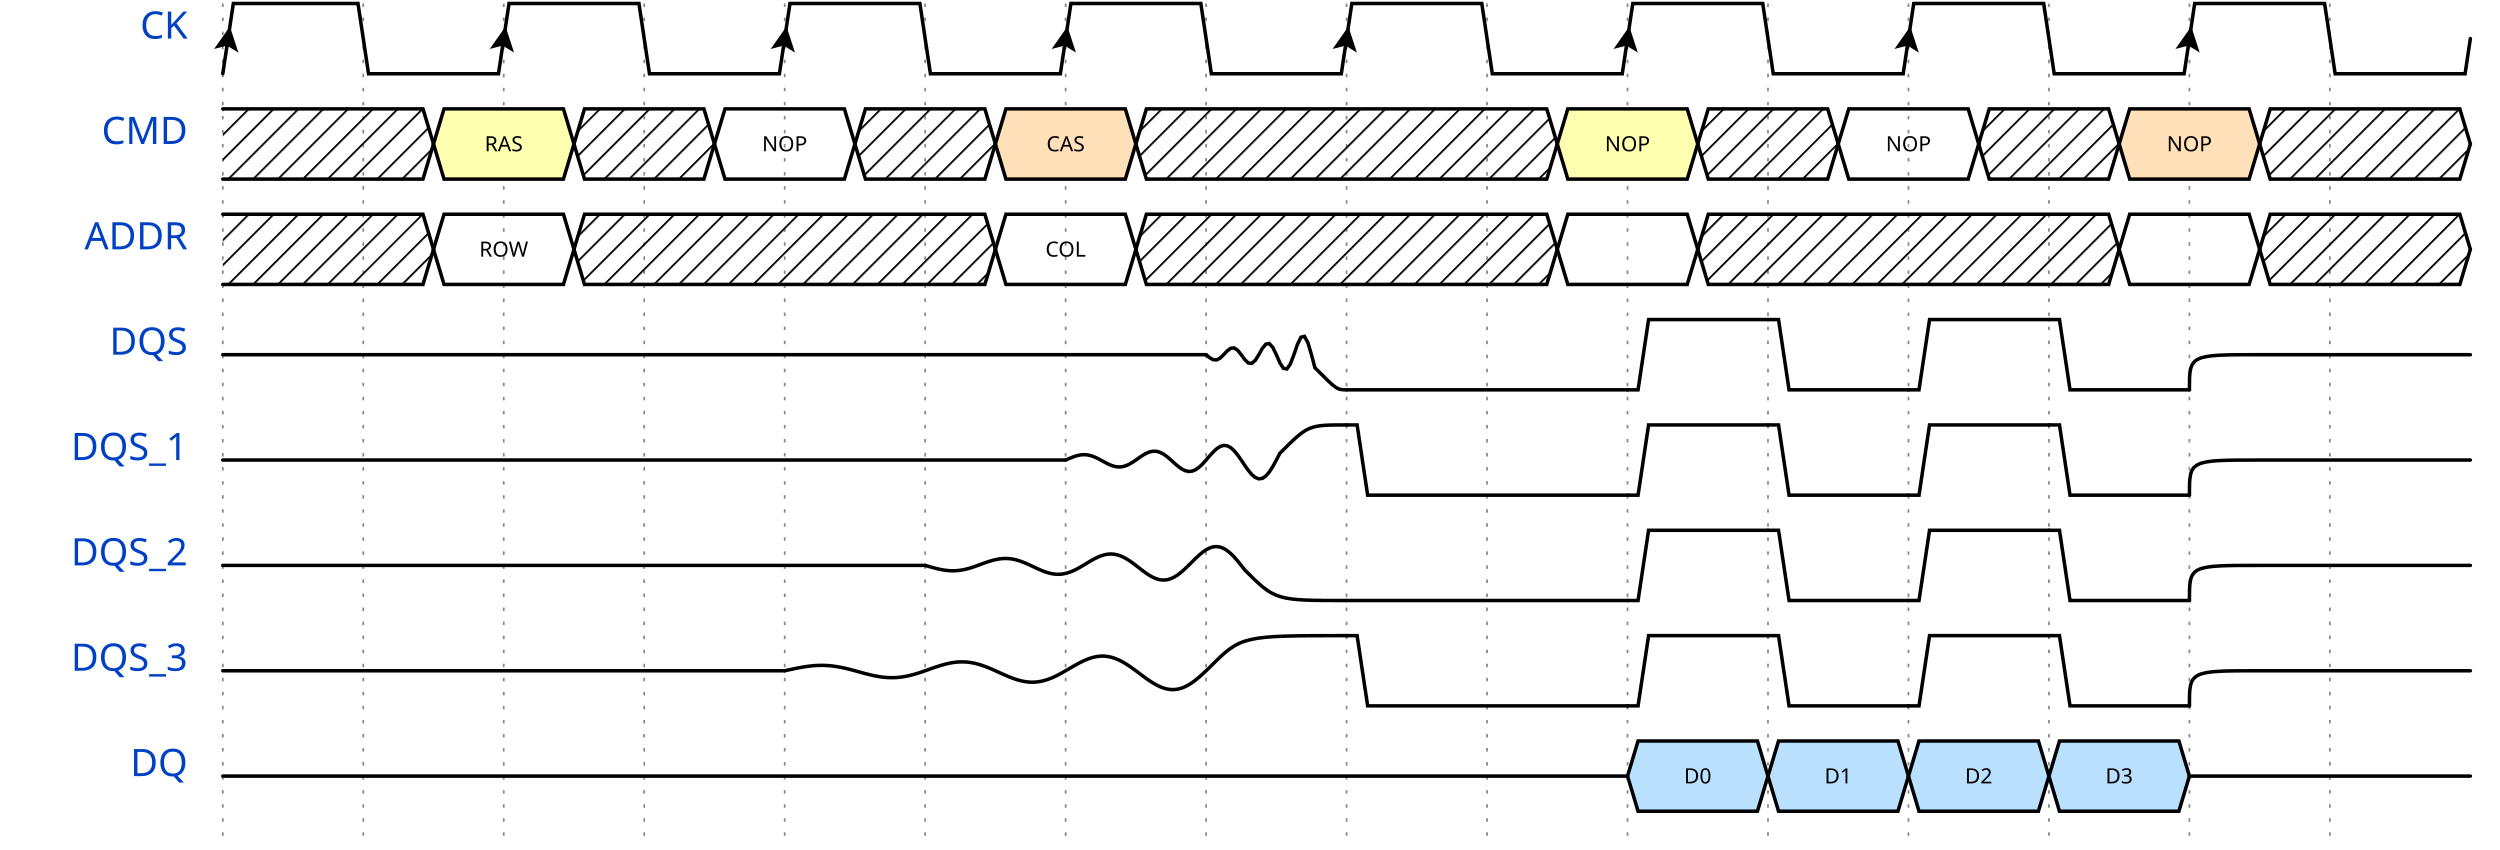
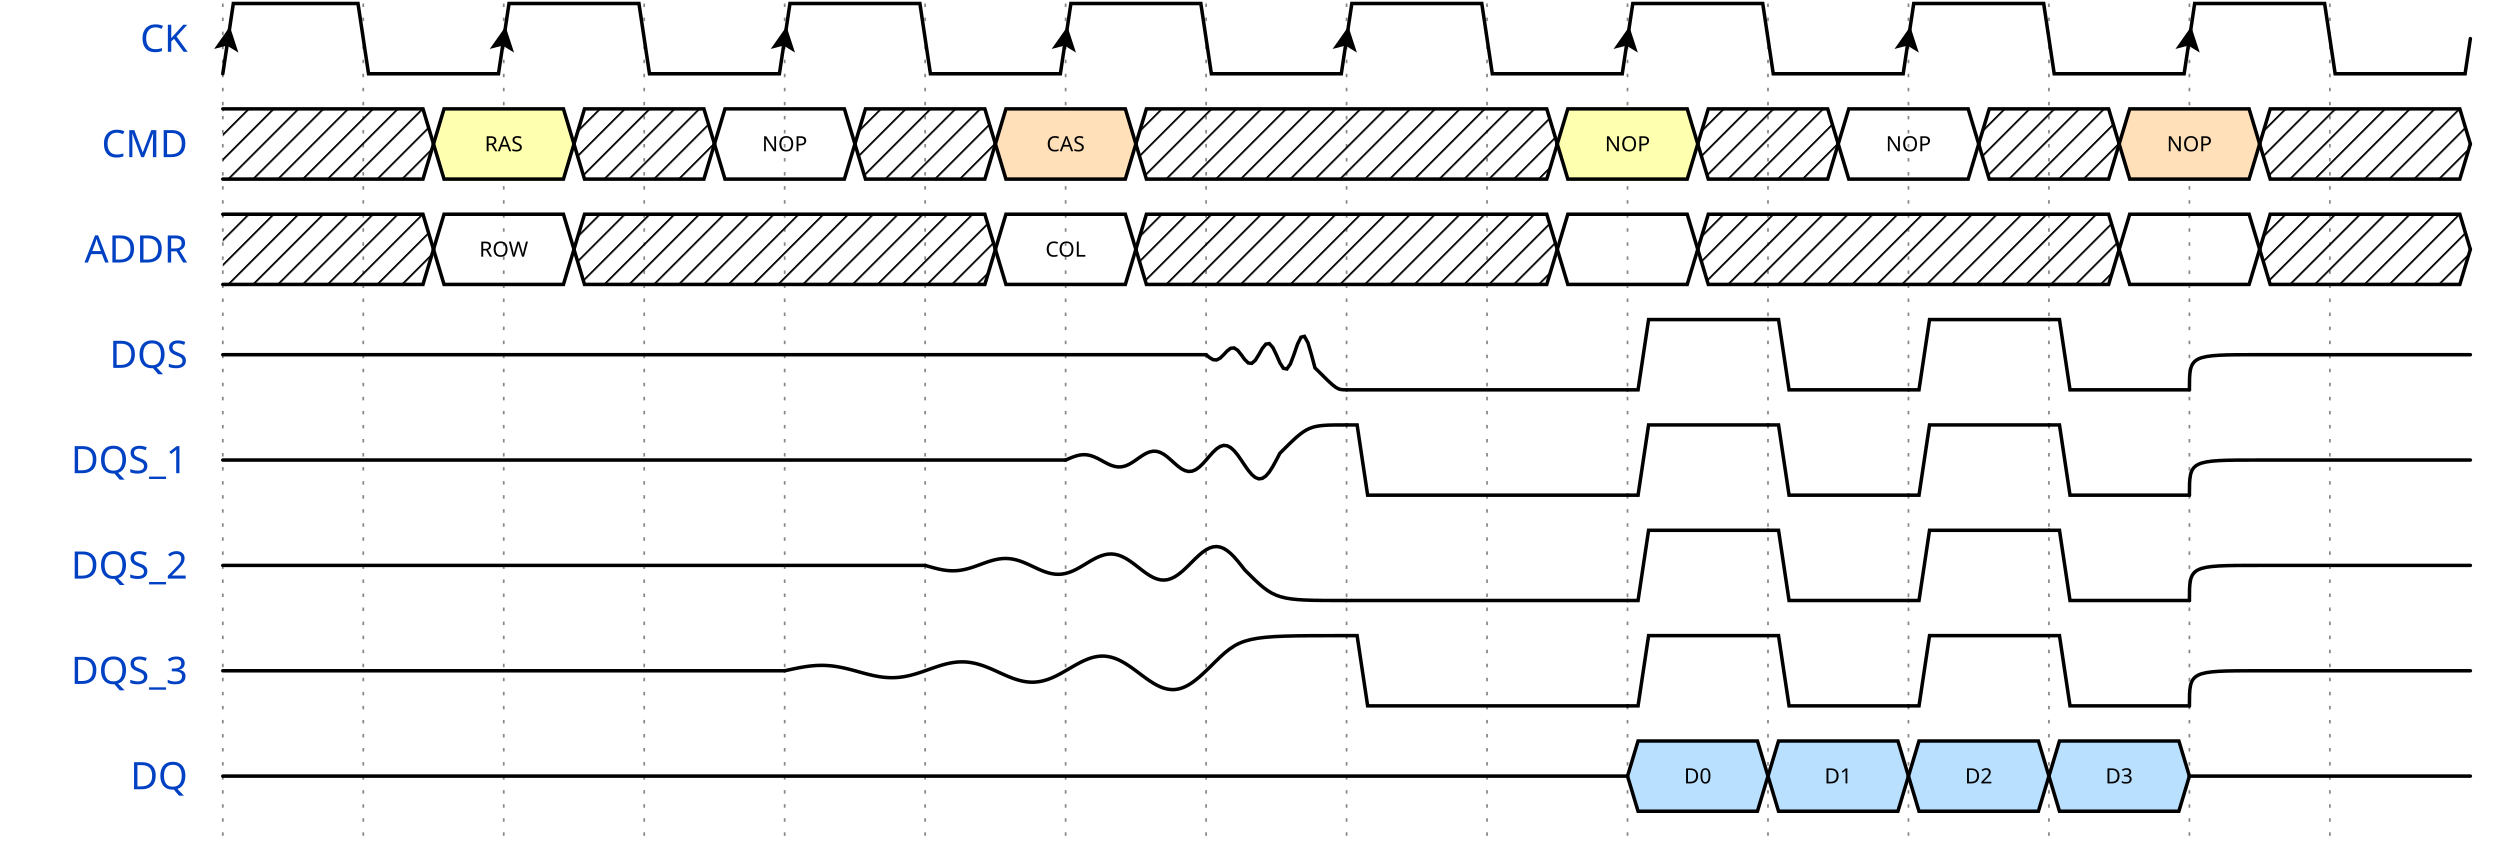
<svg xmlns="http://www.w3.org/2000/svg" width="706" height="240.0" viewBox="-1 -1 707 242.0">
  <style>
- .title {fill: rgba(0, 65, 196, 255);font-weight: 500;font-size: 0.900em;font-family: fira mono;text-align: right;}
+ .title {fill: rgba(0, 65, 196, 255);font-weight: 500;font-size: 0.900em;font-family: fira mono;text-align: right;text-anchor: end;dominant-baseline: middle;alignment-baseline: central;}
.text {fill: rgba(0, 0, 0, 255);font-size: 0.900em;font-style: normal;font-variant: normal;font-weight: 500;font-stretch: normal;text-align: center;font-family: fira mono;}
- .attr {fill: rgba(0, 0, 0, 255);font-size: 9.000px;font-style: normal;font-variant: normal;font-weight: 200;font-stretch: normal;text-align: center;font-family: fira mono;}
+ .attr {fill: rgba(0, 0, 0, 255);font-size: 9.000px;font-style: normal;font-variant: normal;font-weight: 200;font-stretch: normal;text-align: center;font-family: fira mono;text-anchor: middle;dominant-baseline: middle;alignment-baseline: central;}
.path {fill: none;stroke: rgba(0, 0, 0, 255);stroke-width: 1;stroke-linecap: round;stroke-linejoin: miter;stroke-miterlimit: 4;stroke-dasharray: none;}
.stripe {fill: none;stroke: rgba(0, 0, 0, 255);stroke-width: 0.5;stroke-linecap: round;stroke-linejoin: miter;stroke-miterlimit: 4;stroke-dasharray: none;}
.data {fill: rgba(0, 0, 0, 255);font-size: 0.500em;font-style: normal;font-variant: normal;font-weight: 500;font-stretch: normal;text-align: center;font-family: fira mono;text-anchor: middle;dominant-baseline: middle;alignment-baseline: central;}
.arrow {fill: rgba(0, 0, 0, 255);stroke: none;}
.hide {fill: rgba(255, 255, 255, 255);stroke: rgba(255, 255, 255, 255);stroke-width: 2;}
.hash {fill: url(#diagonalHatch);}
.s2-polygon {fill: rgba(0, 0, 0, 0);stroke: none;}
.s3-polygon {fill: rgba(255, 255, 176, 255);stroke: none;}
.s4-polygon {fill: rgba(255, 224, 185, 255);stroke: none;}
.s5-polygon {fill: rgba(185, 224, 255, 255);stroke: none;}
.tick {stroke: rgba(136, 136, 136, 255);stroke-width: 0.5;stroke-dasharray: 1, 3;}
.edge {fill: none;stroke: rgba(0, 0, 255, 255);stroke-width: 1;}
.edge-arrow {fill: rgba(0, 0, 255, 255);stroke: none;overflow: visible;}
- .edge-text {font-family: fira mono;font-size: 0.625em;fill: rgba(0, 0, 0, 255);filter: #solid;transform: translate(0, 2.5px);}
+ .edge-text {font-family: fira mono;font-size: 0.625em;fill: rgba(0, 0, 0, 255);filter: #solid;transform: translate(0, 2.5px);text-anchor: middle;}
.edge-background {fill: rgba(255, 255, 255, 255);stroke: rgba(255, 255, 255, 255);stroke-width: 2;}
.border {stroke-width: 1.25;stroke: rgba(0, 0, 0, 255);}
- .h1 {fill: rgba(0, 0, 0, 255);font-size: 18.310px;font-weight: bold;font-family: fira mono;text-align: left;}
- .h2 {fill: rgba(0, 0, 0, 255);font-size: 14.650px;font-weight: bold;font-family: fira mono;text-align: left;}
- .h3 {fill: rgba(0, 0, 0, 255);font-size: 11.720px;font-weight: bold;font-family: fira mono;text-align: left;}
- .h4 {fill: rgba(0, 0, 0, 255);font-size: 9.380px;font-weight: bold;font-family: fira mono;text-align: left;}
- .h5 {fill: rgba(0, 0, 0, 255);font-size: 7.500px;font-weight: bold;font-family: fira mono;text-align: left;}
- .h6 {fill: rgba(0, 0, 0, 255);font-size: 6.000px;font-weight: bold;font-family: fira mono;text-align: left;}</style>
+ .h1 {fill: rgba(0, 0, 0, 255);font-size: 18.310px;font-weight: bold;font-family: fira mono;text-align: left;dominant-baseline: middle;}
+ .h2 {fill: rgba(0, 0, 0, 255);font-size: 14.650px;font-weight: bold;font-family: fira mono;text-align: left;dominant-baseline: middle;}
+ .h3 {fill: rgba(0, 0, 0, 255);font-size: 11.720px;font-weight: bold;font-family: fira mono;text-align: left;dominant-baseline: middle;}
+ .h4 {fill: rgba(0, 0, 0, 255);font-size: 9.380px;font-weight: bold;font-family: fira mono;text-align: left;dominant-baseline: middle;}
+ .h5 {fill: rgba(0, 0, 0, 255);font-size: 7.500px;font-weight: bold;font-family: fira mono;text-align: left;dominant-baseline: middle;}
+ .h6 {fill: rgba(0, 0, 0, 255);font-size: 6.000px;font-weight: bold;font-family: fira mono;text-align: left;dominant-baseline: middle;}</style>
  <defs>
    <pattern id="diagonalHatch" width="5" height="5" patternTransform="rotate(45 0 0)" patternUnits="userSpaceOnUse">
      <line x1="0" y1="0" x2="0" y2="5" style="stroke:black; stroke-width:1" />
    </pattern>
    <marker id="arrow" viewBox="0 0 10 10" refX="10" refY="5" markerWidth="7" markerHeight="7" markerUnits="userSpaceOnUse" orient="auto-start-reverse" style="fill:#00F;">
      <path d="M 0 0 L 10 5 L 0 10 z" />
    </marker>
    <filter x="0" y="0" width="1" height="1" id="solid">
      <feFlood flood-color="white" />
      <feComposite in="SourceGraphic" />
    </filter>
  </defs>
  <g id="a">
    <g id="ticks_15" transform="translate(60, 0)">
      <path d="M0,0 L0,240.0" class="tick" style="fill: none;" />
      <path d="M40,0 L40,240.0" class="tick" style="fill: none;" />
      <path d="M80,0 L80,240.0" class="tick" style="fill: none;" />
      <path d="M120,0 L120,240.0" class="tick" style="fill: none;" />
      <path d="M160,0 L160,240.0" class="tick" style="fill: none;" />
      <path d="M200,0 L200,240.0" class="tick" style="fill: none;" />
      <path d="M240,0 L240,240.0" class="tick" style="fill: none;" />
      <path d="M280,0 L280,240.0" class="tick" style="fill: none;" />
      <path d="M320,0 L320,240.0" class="tick" style="fill: none;" />
      <path d="M360,0 L360,240.0" class="tick" style="fill: none;" />
      <path d="M400,0 L400,240.0" class="tick" style="fill: none;" />
      <path d="M440,0 L440,240.0" class="tick" style="fill: none;" />
      <path d="M480,0 L480,240.0" class="tick" style="fill: none;" />
      <path d="M520,0 L520,240.0" class="tick" style="fill: none;" />
      <path d="M560,0 L560,240.0" class="tick" style="fill: none;" />
      <path d="M600,0 L600,240.0" class="tick" style="fill: none;" />
    </g>
    <g id="CK" transform="translate(60, 0)">
-       <text x="-10" y="10.0" text-anchor="end" xml:space="preserve" class="title" style="stroke: none;">CK</text>
+       <text x="-10" y="10.0" class="title" style="stroke: none;">CK</text>
      <g data-symbol="BRICKS.Pclk" transform="translate(0, 0)" class="s2">
        <path d="M0,20 L3.0,0 L38.5,0 L41.5,20 L78.5,20 L80,10.0" class="path" style="fill: none;" />
        <path d="M-3.5 -3.5 L0 3.5 L3.5 -3.5 L0 -2 L-3.5 -3.5" transform="translate(1.5, 10.0) rotate(-171.4692, 0, 0)" class="arrow" style="" />
      </g>
      <g data-symbol="BRICKS.Pclk" transform="translate(80, 0)" class="s2">
        <path d="M0,10.0 L1.5,0 L38.5,0 L41.5,20 L78.5,20 L80,10.0" class="path" style="fill: none;" />
        <path d="M-3.5 -3.5 L0 3.5 L3.5 -3.5 L0 -2 L-3.5 -3.5" transform="translate(0.0, 10.0) rotate(-171.4692, 0, 0)" class="arrow" style="" />
      </g>
      <g data-symbol="BRICKS.Pclk" transform="translate(160, 0)" class="s2">
        <path d="M0,10.0 L1.5,0 L38.5,0 L41.5,20 L78.5,20 L80,10.0" class="path" style="fill: none;" />
        <path d="M-3.5 -3.5 L0 3.5 L3.5 -3.5 L0 -2 L-3.5 -3.5" transform="translate(0.0, 10.0) rotate(-171.4692, 0, 0)" class="arrow" style="" />
      </g>
      <g data-symbol="BRICKS.Pclk" transform="translate(240, 0)" class="s2">
        <path d="M0,10.0 L1.5,0 L38.5,0 L41.5,20 L78.5,20 L80,10.0" class="path" style="fill: none;" />
        <path d="M-3.5 -3.5 L0 3.5 L3.5 -3.5 L0 -2 L-3.5 -3.5" transform="translate(0.0, 10.0) rotate(-171.4692, 0, 0)" class="arrow" style="" />
      </g>
      <g data-symbol="BRICKS.Pclk" transform="translate(320, 0)" class="s2">
        <path d="M0,10.0 L1.5,0 L38.5,0 L41.5,20 L78.5,20 L80,10.0" class="path" style="fill: none;" />
        <path d="M-3.5 -3.5 L0 3.5 L3.5 -3.5 L0 -2 L-3.5 -3.5" transform="translate(0.0, 10.0) rotate(-171.4692, 0, 0)" class="arrow" style="" />
      </g>
      <g data-symbol="BRICKS.Pclk" transform="translate(400, 0)" class="s2">
        <path d="M0,10.0 L1.5,0 L38.5,0 L41.5,20 L78.5,20 L80,10.0" class="path" style="fill: none;" />
        <path d="M-3.5 -3.5 L0 3.5 L3.5 -3.5 L0 -2 L-3.5 -3.5" transform="translate(0.0, 10.0) rotate(-171.4692, 0, 0)" class="arrow" style="" />
      </g>
      <g data-symbol="BRICKS.Pclk" transform="translate(480, 0)" class="s2">
        <path d="M0,10.0 L1.5,0 L38.5,0 L41.5,20 L78.5,20 L80,10.0" class="path" style="fill: none;" />
        <path d="M-3.5 -3.5 L0 3.5 L3.5 -3.5 L0 -2 L-3.5 -3.5" transform="translate(0.0, 10.0) rotate(-171.4692, 0, 0)" class="arrow" style="" />
      </g>
      <g data-symbol="BRICKS.Pclk" transform="translate(560, 0)" class="s2">
        <path d="M0,10.0 L1.5,0 L38.5,0 L41.5,20 L78.5,20 L80,10.0" class="path" style="fill: none;" />
        <path d="M-3.5 -3.5 L0 3.5 L3.5 -3.5 L0 -2 L-3.5 -3.5" transform="translate(0.0, 10.0) rotate(-171.4692, 0, 0)" class="arrow" style="" />
      </g>
    </g>
    <g id="CMD" transform="translate(60, 30.0)">
-       <text x="-10" y="10.0" text-anchor="end" xml:space="preserve" class="title" style="stroke: none;">CMD</text>
+       <text x="-10" y="10.0" class="title" style="stroke: none;">CMD</text>
      <g data-symbol="BRICKS.x" transform="translate(0, 0)" class="s2">
        <polygon points="0,0 3,0 57.0,0 60.0,10.0 57.0,20 3,20 0,20 " class="hash" style="" />
        <path d="M0,0 L3,0 L57.0,0 L60.0,10.0" class="path" style="fill: none;" />
        <path d="M0,20 L3,20 L57.0,20 L60.0,10.0" class="path" style="fill: none;" />
      </g>
-       <g data-symbol="BRICKS.data" transform="translate(60.0, 0)" class="s3">
+       <g data-symbol="BRICKS.data" transform="translate(60.0, 0)" class="s2">
        <polygon points="0,10.0 3,0 37,0 40,10.0 37,20 3,20 0,10.0 " class="s3-polygon" style="" />
        <path d="M0,10.0 L3,0 L37,0 L40,10.0" class="path" style="fill: none;" />
        <path d="M0,10.0 L3,20 L37,20 L40,10.0" class="path" style="fill: none;" />
-         <text x="20.0" y="10.0" text-anchor="middle" dominant-baseline="middle" alignment-baseline="central" class="data" style="stroke: none;">RAS</text>
+         <text x="20.0" y="10.0" class="data" style="stroke: none;">RAS</text>
      </g>
      <g data-symbol="BRICKS.x" transform="translate(100.0, 0)" class="s2">
        <polygon points="0,10.0 3,0 37,0 40,10.0 37,20 3,20 0,10.0 " class="hash" style="" />
        <path d="M0,10.0 L3,0 L37,0 L40,10.0" class="path" style="fill: none;" />
        <path d="M0,10.0 L3,20 L37,20 L40,10.0" class="path" style="fill: none;" />
      </g>
      <g data-symbol="BRICKS.data" transform="translate(140.0, 0)" class="s2">
        <polygon points="0,10.0 3,0 37,0 40,10.0 37,20 3,20 0,10.0 " class="s2-polygon" style="" />
        <path d="M0,10.0 L3,0 L37,0 L40,10.0" class="path" style="fill: none;" />
        <path d="M0,10.0 L3,20 L37,20 L40,10.0" class="path" style="fill: none;" />
-         <text x="20.0" y="10.0" text-anchor="middle" dominant-baseline="middle" alignment-baseline="central" class="data" style="stroke: none;">NOP</text>
+         <text x="20.0" y="10.0" class="data" style="stroke: none;">NOP</text>
      </g>
      <g data-symbol="BRICKS.x" transform="translate(180.0, 0)" class="s2">
        <polygon points="0,10.0 3,0 37,0 40,10.0 37,20 3,20 0,10.0 " class="hash" style="" />
        <path d="M0,10.0 L3,0 L37,0 L40,10.0" class="path" style="fill: none;" />
        <path d="M0,10.0 L3,20 L37,20 L40,10.0" class="path" style="fill: none;" />
      </g>
-       <g data-symbol="BRICKS.data" transform="translate(220.0, 0)" class="s4">
+       <g data-symbol="BRICKS.data" transform="translate(220.0, 0)" class="s2">
        <polygon points="0,10.0 3,0 37,0 40,10.0 37,20 3,20 0,10.0 " class="s4-polygon" style="" />
        <path d="M0,10.0 L3,0 L37,0 L40,10.0" class="path" style="fill: none;" />
        <path d="M0,10.0 L3,20 L37,20 L40,10.0" class="path" style="fill: none;" />
-         <text x="20.0" y="10.0" text-anchor="middle" dominant-baseline="middle" alignment-baseline="central" class="data" style="stroke: none;">CAS</text>
+         <text x="20.0" y="10.0" class="data" style="stroke: none;">CAS</text>
      </g>
      <g data-symbol="BRICKS.x" transform="translate(260.0, 0)" class="s2">
        <polygon points="0,10.0 3,0 117,0 120,10.0 117,20 3,20 0,10.0 " class="hash" style="" />
        <path d="M0,10.0 L3,0 L117,0 L120,10.0" class="path" style="fill: none;" />
        <path d="M0,10.0 L3,20 L117,20 L120,10.0" class="path" style="fill: none;" />
      </g>
-       <g data-symbol="BRICKS.data" transform="translate(380.0, 0)" class="s3">
+       <g data-symbol="BRICKS.data" transform="translate(380.0, 0)" class="s2">
        <polygon points="0,10.0 3,0 37,0 40,10.0 37,20 3,20 0,10.0 " class="s3-polygon" style="" />
        <path d="M0,10.0 L3,0 L37,0 L40,10.0" class="path" style="fill: none;" />
        <path d="M0,10.0 L3,20 L37,20 L40,10.0" class="path" style="fill: none;" />
-         <text x="20.0" y="10.0" text-anchor="middle" dominant-baseline="middle" alignment-baseline="central" class="data" style="stroke: none;">NOP</text>
+         <text x="20.0" y="10.0" class="data" style="stroke: none;">NOP</text>
      </g>
      <g data-symbol="BRICKS.x" transform="translate(420.0, 0)" class="s2">
        <polygon points="0,10.0 3,0 37,0 40,10.0 37,20 3,20 0,10.0 " class="hash" style="" />
        <path d="M0,10.0 L3,0 L37,0 L40,10.0" class="path" style="fill: none;" />
        <path d="M0,10.0 L3,20 L37,20 L40,10.0" class="path" style="fill: none;" />
      </g>
      <g data-symbol="BRICKS.data" transform="translate(460.0, 0)" class="s2">
        <polygon points="0,10.0 3,0 37,0 40,10.0 37,20 3,20 0,10.0 " class="s2-polygon" style="" />
        <path d="M0,10.0 L3,0 L37,0 L40,10.0" class="path" style="fill: none;" />
        <path d="M0,10.0 L3,20 L37,20 L40,10.0" class="path" style="fill: none;" />
-         <text x="20.0" y="10.0" text-anchor="middle" dominant-baseline="middle" alignment-baseline="central" class="data" style="stroke: none;">NOP</text>
+         <text x="20.0" y="10.0" class="data" style="stroke: none;">NOP</text>
      </g>
      <g data-symbol="BRICKS.x" transform="translate(500.0, 0)" class="s2">
        <polygon points="0,10.0 3,0 37,0 40,10.0 37,20 3,20 0,10.0 " class="hash" style="" />
        <path d="M0,10.0 L3,0 L37,0 L40,10.0" class="path" style="fill: none;" />
        <path d="M0,10.0 L3,20 L37,20 L40,10.0" class="path" style="fill: none;" />
      </g>
-       <g data-symbol="BRICKS.data" transform="translate(540.0, 0)" class="s4">
+       <g data-symbol="BRICKS.data" transform="translate(540.0, 0)" class="s2">
        <polygon points="0,10.0 3,0 37,0 40,10.0 37,20 3,20 0,10.0 " class="s4-polygon" style="" />
        <path d="M0,10.0 L3,0 L37,0 L40,10.0" class="path" style="fill: none;" />
        <path d="M0,10.0 L3,20 L37,20 L40,10.0" class="path" style="fill: none;" />
-         <text x="20.0" y="10.0" text-anchor="middle" dominant-baseline="middle" alignment-baseline="central" class="data" style="stroke: none;">NOP</text>
+         <text x="20.0" y="10.0" class="data" style="stroke: none;">NOP</text>
      </g>
      <g data-symbol="BRICKS.x" transform="translate(580.0, 0)" class="s2">
        <polygon points="0,10.0 3,0 57.0,0 60.0,10.0 57.0,20 3,20 0,10.0 " class="hash" style="" />
        <path d="M0,10.0 L3,0 L57.0,0 L60.0,10.0" class="path" style="fill: none;" />
        <path d="M0,10.0 L3,20 L57.0,20 L60.0,10.0" class="path" style="fill: none;" />
      </g>
    </g>
    <g id="ADDR" transform="translate(60, 60.0)">
-       <text x="-10" y="10.0" text-anchor="end" xml:space="preserve" class="title" style="stroke: none;">ADDR</text>
+       <text x="-10" y="10.0" class="title" style="stroke: none;">ADDR</text>
      <g data-symbol="BRICKS.x" transform="translate(0, 0)" class="s2">
        <polygon points="0,0 3,0 57.0,0 60.0,10.0 57.0,20 3,20 0,20 " class="hash" style="" />
        <path d="M0,0 L3,0 L57.0,0 L60.0,10.0" class="path" style="fill: none;" />
        <path d="M0,20 L3,20 L57.0,20 L60.0,10.0" class="path" style="fill: none;" />
      </g>
      <g data-symbol="BRICKS.data" transform="translate(60.0, 0)" class="s2">
        <polygon points="0,10.0 3,0 37,0 40,10.0 37,20 3,20 0,10.0 " class="s2-polygon" style="" />
        <path d="M0,10.0 L3,0 L37,0 L40,10.0" class="path" style="fill: none;" />
        <path d="M0,10.0 L3,20 L37,20 L40,10.0" class="path" style="fill: none;" />
-         <text x="20.0" y="10.0" text-anchor="middle" dominant-baseline="middle" alignment-baseline="central" class="data" style="stroke: none;">ROW</text>
+         <text x="20.0" y="10.0" class="data" style="stroke: none;">ROW</text>
      </g>
      <g data-symbol="BRICKS.x" transform="translate(100.0, 0)" class="s2">
        <polygon points="0,10.0 3,0 117,0 120,10.0 117,20 3,20 0,10.0 " class="hash" style="" />
        <path d="M0,10.0 L3,0 L117,0 L120,10.0" class="path" style="fill: none;" />
        <path d="M0,10.0 L3,20 L117,20 L120,10.0" class="path" style="fill: none;" />
      </g>
      <g data-symbol="BRICKS.data" transform="translate(220.0, 0)" class="s2">
        <polygon points="0,10.0 3,0 37,0 40,10.0 37,20 3,20 0,10.0 " class="s2-polygon" style="" />
        <path d="M0,10.0 L3,0 L37,0 L40,10.0" class="path" style="fill: none;" />
        <path d="M0,10.0 L3,20 L37,20 L40,10.0" class="path" style="fill: none;" />
-         <text x="20.0" y="10.0" text-anchor="middle" dominant-baseline="middle" alignment-baseline="central" class="data" style="stroke: none;">COL</text>
+         <text x="20.0" y="10.0" class="data" style="stroke: none;">COL</text>
      </g>
      <g data-symbol="BRICKS.x" transform="translate(260.0, 0)" class="s2">
        <polygon points="0,10.0 3,0 117,0 120,10.0 117,20 3,20 0,10.0 " class="hash" style="" />
        <path d="M0,10.0 L3,0 L117,0 L120,10.0" class="path" style="fill: none;" />
        <path d="M0,10.0 L3,20 L117,20 L120,10.0" class="path" style="fill: none;" />
      </g>
      <g data-symbol="BRICKS.data" transform="translate(380.0, 0)" class="s2">
        <polygon points="0,10.0 3,0 37,0 40,10.0 37,20 3,20 0,10.0 " class="s2-polygon" style="" />
        <path d="M0,10.0 L3,0 L37,0 L40,10.0" class="path" style="fill: none;" />
        <path d="M0,10.0 L3,20 L37,20 L40,10.0" class="path" style="fill: none;" />
+         <text x="20.0" y="10.0" class="data" style="stroke: none;" />
      </g>
      <g data-symbol="BRICKS.x" transform="translate(420.0, 0)" class="s2">
        <polygon points="0,10.0 3,0 117,0 120,10.0 117,20 3,20 0,10.0 " class="hash" style="" />
        <path d="M0,10.0 L3,0 L117,0 L120,10.0" class="path" style="fill: none;" />
        <path d="M0,10.0 L3,20 L117,20 L120,10.0" class="path" style="fill: none;" />
      </g>
      <g data-symbol="BRICKS.data" transform="translate(540.0, 0)" class="s2">
        <polygon points="0,10.0 3,0 37,0 40,10.0 37,20 3,20 0,10.0 " class="s2-polygon" style="" />
        <path d="M0,10.0 L3,0 L37,0 L40,10.0" class="path" style="fill: none;" />
        <path d="M0,10.0 L3,20 L37,20 L40,10.0" class="path" style="fill: none;" />
+         <text x="20.0" y="10.0" class="data" style="stroke: none;" />
      </g>
      <g data-symbol="BRICKS.x" transform="translate(580.0, 0)" class="s2">
        <polygon points="0,10.0 3,0 57.0,0 60.0,10.0 57.0,20 3,20 0,10.0 " class="hash" style="" />
        <path d="M0,10.0 L3,0 L57.0,0 L60.0,10.0" class="path" style="fill: none;" />
        <path d="M0,10.0 L3,20 L57.0,20 L60.0,10.0" class="path" style="fill: none;" />
      </g>
    </g>
    <g id="DQS" transform="translate(60, 90.0)">
-       <text x="-10" y="10.0" text-anchor="end" xml:space="preserve" class="title" style="stroke: none;">DQS</text>
+       <text x="-10" y="10.0" class="title" style="stroke: none;">DQS</text>
      <g data-symbol="BRICKS.highz" transform="translate(0, 0)" class="s2">
        <path d="M0,10.0 C1.5,10.0 1.5,10.0 20,10.0 L280,10.0" class="path" style="fill: none;" />
      </g>
      <g data-symbol="BRICKS.meta" transform="translate(280, 0)" class="s2">
        <path d="m0,10.0 L0,10.0 1,10.836 2,11.422 3,11.495 4,10.972 5,10.0 6,8.926 7,8.173 8,8.08 9,8.752 10,10.0 11,11.379 12,12.345 13,12.466 14,11.602 15,10.0 16,8.23 17,6.989 18,6.834 19,7.943 20,10 21,12.273 22,13.867 23,14.065 24,12.641 25,10 26,7.081 27,5.035 28,4.78 29,6.609 30,10 31,13.748 C37.252,20 37.252,20 40,20" class="path" style="fill: none;" />
      </g>
      <g data-symbol="BRICKS.zero" transform="translate(320, 0)" class="s2">
        <path d="M0,20 L3,20 L6,20 L80,20" class="path" style="fill: none;" />
      </g>
      <g data-symbol="BRICKS.one" transform="translate(400, 0)" class="s2">
        <path d="M0,20 L3,20 L6,0 L40,0" class="path" style="fill: none;" />
      </g>
      <g data-symbol="BRICKS.zero" transform="translate(440, 0)" class="s2">
        <path d="M0,0 L3,0 L6,20 L40,20" class="path" style="fill: none;" />
      </g>
      <g data-symbol="BRICKS.one" transform="translate(480, 0)" class="s2">
        <path d="M0,20 L3,20 L6,0 L40,0" class="path" style="fill: none;" />
      </g>
      <g data-symbol="BRICKS.zero" transform="translate(520, 0)" class="s2">
        <path d="M0,0 L3,0 L6,20 L40,20" class="path" style="fill: none;" />
      </g>
      <g data-symbol="BRICKS.highz" transform="translate(560, 0)" class="s2">
        <path d="M0,20 C0.0,10.0 0.0,10.0 20,10.0 L80,10.0" class="path" style="fill: none;" />
      </g>
    </g>
    <g id="DQS_1" transform="translate(60, 120.0)">
-       <text x="-10" y="10.0" text-anchor="end" xml:space="preserve" class="title" style="stroke: none;">DQS_1</text>
+       <text x="-10" y="10.0" class="title" style="stroke: none;">DQS_1</text>
      <g data-symbol="BRICKS.highz" transform="translate(0, 0)" class="s2">
        <path d="M0,10.0 C1.5,10.0 1.5,10.0 20,10.0 L240,10.0" class="path" style="fill: none;" />
      </g>
      <g data-symbol="BRICKS.Meta" transform="translate(240, 0)" class="s2">
        <path d="m0,10.0 L0,10.0 1,9.571 2,9.164 3,8.82 4,8.578 5,8.466 6,8.505 7,8.696 8,9.028 9,9.476 10,10.0 11,10.551 12,11.074 13,11.515 14,11.827 15,11.969 16,11.92 17,11.675 18,11.248 19,10.672 20,10.0 21,9.293 22,8.621 23,8.054 24,7.655 25,7.472 26,7.534 27,7.85 28,8.398 29,9.137 30,10 31,10.908 32,11.77 33,12.498 34,13.011 35,13.247 36,13.166 37,12.761 38,12.057 39,11.109 40,10 41,8.834 42,7.727 43,6.792 44,6.133 45,5.831 46,5.935 47,6.455 48,7.359 49,8.576 50,10 51,11.497 52,12.919 53,14.119 54,14.965 55,15.353 56,15.22 57,14.552 58,13.391 59,11.828 60,10 61,8.078 C69.078,0 69.078,0 80,0" class="path" style="fill: none;" />
      </g>
      <g data-symbol="BRICKS.zero" transform="translate(320, 0)" class="s2">
        <path d="M0,0 L3,0 L6,20 L80,20" class="path" style="fill: none;" />
      </g>
      <g data-symbol="BRICKS.one" transform="translate(400, 0)" class="s2">
        <path d="M0,20 L3,20 L6,0 L40,0" class="path" style="fill: none;" />
      </g>
      <g data-symbol="BRICKS.zero" transform="translate(440, 0)" class="s2">
        <path d="M0,0 L3,0 L6,20 L40,20" class="path" style="fill: none;" />
      </g>
      <g data-symbol="BRICKS.one" transform="translate(480, 0)" class="s2">
        <path d="M0,20 L3,20 L6,0 L40,0" class="path" style="fill: none;" />
      </g>
      <g data-symbol="BRICKS.zero" transform="translate(520, 0)" class="s2">
        <path d="M0,0 L3,0 L6,20 L40,20" class="path" style="fill: none;" />
      </g>
      <g data-symbol="BRICKS.highz" transform="translate(560, 0)" class="s2">
        <path d="M0,20 C0.0,10.0 0.0,10.0 20,10.0 L80,10.0" class="path" style="fill: none;" />
      </g>
    </g>
    <g id="DQS_2" transform="translate(60, 150.0)">
-       <text x="-10" y="10.0" text-anchor="end" xml:space="preserve" class="title" style="stroke: none;">DQS_2</text>
+       <text x="-10" y="10.0" class="title" style="stroke: none;">DQS_2</text>
      <g data-symbol="BRICKS.highz" transform="translate(0, 0)" class="s2">
        <path d="M0,10.0 C1.5,10.0 1.5,10.0 20,10.0 L200,10.0" class="path" style="fill: none;" />
      </g>
      <g data-symbol="BRICKS.meta" transform="translate(200, 0)" class="s2">
        <path d="m0,10.0 L0,10.0 1,10.286 2,10.569 3,10.836 4,11.075 5,11.274 6,11.422 7,11.512 8,11.538 9,11.495 10,11.385 11,11.208 12,10.972 13,10.684 14,10.355 15,10.0 16,9.633 17,9.269 18,8.926 19,8.62 20,8.364 21,8.173 22,8.058 23,8.025 24,8.08 25,8.222 26,8.449 27,8.752 28,9.122 29,9.544 30,10 31,10.472 32,10.938 33,11.379 34,11.772 35,12.1 36,12.345 37,12.494 38,12.536 39,12.466 40,12.283 41,11.992 42,11.602 43,11.127 44,10.586 45,10.0 46,9.394 47,8.795 48,8.23 49,7.724 50,7.303 51,6.989 52,6.798 53,6.744 54,6.834 55,7.069 56,7.442 57,7.943 58,8.553 59,9.248 60,10 61,10.778 62,11.547 63,12.273 64,12.922 65,13.463 66,13.867 67,14.111 68,14.18 69,14.065 70,13.764 71,13.284 72,12.641 73,11.858 74,10.966 75,10 76,9.001 77,8.014 78,7.081 79,6.248 80,5.554 81,5.035 82,4.721 83,4.632 84,4.78 85,5.167 86,5.783 87,6.609 88,7.614 89,8.76 90,10 91,11.282 C99.718,20 99.718,20 120,20" class="path" style="fill: none;" />
      </g>
      <g data-symbol="BRICKS.zero" transform="translate(320, 0)" class="s2">
        <path d="M0,20 L3,20 L6,20 L80,20" class="path" style="fill: none;" />
      </g>
      <g data-symbol="BRICKS.one" transform="translate(400, 0)" class="s2">
        <path d="M0,20 L3,20 L6,0 L40,0" class="path" style="fill: none;" />
      </g>
      <g data-symbol="BRICKS.zero" transform="translate(440, 0)" class="s2">
        <path d="M0,0 L3,0 L6,20 L40,20" class="path" style="fill: none;" />
      </g>
      <g data-symbol="BRICKS.one" transform="translate(480, 0)" class="s2">
        <path d="M0,20 L3,20 L6,0 L40,0" class="path" style="fill: none;" />
      </g>
      <g data-symbol="BRICKS.zero" transform="translate(520, 0)" class="s2">
        <path d="M0,0 L3,0 L6,20 L40,20" class="path" style="fill: none;" />
      </g>
      <g data-symbol="BRICKS.highz" transform="translate(560, 0)" class="s2">
        <path d="M0,20 C0.0,10.0 0.0,10.0 20,10.0 L80,10.0" class="path" style="fill: none;" />
      </g>
    </g>
    <g id="DQS_3" transform="translate(60, 180.0)">
-       <text x="-10" y="10.0" text-anchor="end" xml:space="preserve" class="title" style="stroke: none;">DQS_3</text>
+       <text x="-10" y="10.0" class="title" style="stroke: none;">DQS_3</text>
      <g data-symbol="BRICKS.highz" transform="translate(0, 0)" class="s2">
        <path d="M0,10.0 C1.5,10.0 1.5,10.0 20,10.0 L160,10.0" class="path" style="fill: none;" />
      </g>
      <g data-symbol="BRICKS.Meta" transform="translate(160, 0)" class="s2">
        <path d="m0,10.0 L0,10.0 1,9.786 2,9.571 3,9.362 4,9.164 5,8.981 6,8.82 7,8.684 8,8.578 9,8.504 10,8.466 11,8.466 12,8.505 13,8.581 14,8.696 15,8.846 16,9.028 17,9.24 18,9.476 19,9.732 20,10.0 21,10.275 22,10.551 23,10.819 24,11.074 25,11.308 26,11.515 27,11.69 28,11.827 29,11.921 30,11.969 31,11.969 32,11.92 33,11.822 34,11.675 35,11.482 36,11.248 37,10.976 38,10.672 39,10.345 40,10.0 41,9.647 42,9.293 43,8.948 44,8.621 45,8.32 46,8.054 47,7.83 48,7.655 49,7.534 50,7.472 51,7.471 52,7.534 53,7.661 54,7.85 55,8.097 56,8.398 57,8.747 58,9.137 59,9.557 60,10 61,10.454 62,10.908 63,11.35 64,11.77 65,12.157 66,12.498 67,12.786 68,13.011 69,13.167 70,13.247 71,13.247 72,13.166 73,13.003 74,12.761 75,12.444 76,12.057 77,11.609 78,11.109 79,10.568 80,10 81,9.417 82,8.834 83,8.266 84,7.727 85,7.231 86,6.792 87,6.422 88,6.133 89,5.934 90,5.831 91,5.831 92,5.935 93,6.144 94,6.455 95,6.862 96,7.359 97,7.934 98,8.576 99,9.27 100,10 101,10.748 102,11.497 103,12.226 104,12.919 105,13.556 106,14.119 107,14.594 108,14.965 109,15.221 110,15.353 111,15.353 112,15.22 113,14.951 114,14.552 115,14.029 116,13.391 117,12.652 118,11.828 119,10.937 120,10 121,9.039 C130.039,0 130.039,0 160,0" class="path" style="fill: none;" />
      </g>
      <g data-symbol="BRICKS.zero" transform="translate(320, 0)" class="s2">
        <path d="M0,0 L3,0 L6,20 L80,20" class="path" style="fill: none;" />
      </g>
      <g data-symbol="BRICKS.one" transform="translate(400, 0)" class="s2">
        <path d="M0,20 L3,20 L6,0 L40,0" class="path" style="fill: none;" />
      </g>
      <g data-symbol="BRICKS.zero" transform="translate(440, 0)" class="s2">
        <path d="M0,0 L3,0 L6,20 L40,20" class="path" style="fill: none;" />
      </g>
      <g data-symbol="BRICKS.one" transform="translate(480, 0)" class="s2">
        <path d="M0,20 L3,20 L6,0 L40,0" class="path" style="fill: none;" />
      </g>
      <g data-symbol="BRICKS.zero" transform="translate(520, 0)" class="s2">
        <path d="M0,0 L3,0 L6,20 L40,20" class="path" style="fill: none;" />
      </g>
      <g data-symbol="BRICKS.highz" transform="translate(560, 0)" class="s2">
        <path d="M0,20 C0.0,10.0 0.0,10.0 20,10.0 L80,10.0" class="path" style="fill: none;" />
      </g>
    </g>
    <g id="DQ" transform="translate(60, 210.0)">
-       <text x="-10" y="10.0" text-anchor="end" xml:space="preserve" class="title" style="stroke: none;">DQ</text>
+       <text x="-10" y="10.0" class="title" style="stroke: none;">DQ</text>
      <g data-symbol="BRICKS.highz" transform="translate(0, 0)" class="s2">
        <path d="M0,10.0 C1.5,10.0 1.5,10.0 20,10.0 L400,10.0" class="path" style="fill: none;" />
      </g>
-       <g data-symbol="BRICKS.data" transform="translate(400, 0)" class="s5">
+       <g data-symbol="BRICKS.data" transform="translate(400, 0)" class="s2">
        <polygon points="0,10.0 3,0 37,0 40,10.0 37,20 3,20 0,10.0 " class="s5-polygon" style="" />
        <path d="M0,10.0 L3,0 L37,0 L40,10.0" class="path" style="fill: none;" />
        <path d="M0,10.0 L3,20 L37,20 L40,10.0" class="path" style="fill: none;" />
-         <text x="20.0" y="10.0" text-anchor="middle" dominant-baseline="middle" alignment-baseline="central" class="data" style="stroke: none;">D0</text>
-       </g>
-       <g data-symbol="BRICKS.data" transform="translate(440, 0)" class="s5">
+         <text x="20.0" y="10.0" class="data" style="stroke: none;">D0</text>
+       </g>
+       <g data-symbol="BRICKS.data" transform="translate(440, 0)" class="s2">
        <polygon points="0,10.0 3,0 37,0 40,10.0 37,20 3,20 0,10.0 " class="s5-polygon" style="" />
        <path d="M0,10.0 L3,0 L37,0 L40,10.0" class="path" style="fill: none;" />
        <path d="M0,10.0 L3,20 L37,20 L40,10.0" class="path" style="fill: none;" />
-         <text x="20.0" y="10.0" text-anchor="middle" dominant-baseline="middle" alignment-baseline="central" class="data" style="stroke: none;">D1</text>
-       </g>
-       <g data-symbol="BRICKS.data" transform="translate(480, 0)" class="s5">
+         <text x="20.0" y="10.0" class="data" style="stroke: none;">D1</text>
+       </g>
+       <g data-symbol="BRICKS.data" transform="translate(480, 0)" class="s2">
        <polygon points="0,10.0 3,0 37,0 40,10.0 37,20 3,20 0,10.0 " class="s5-polygon" style="" />
        <path d="M0,10.0 L3,0 L37,0 L40,10.0" class="path" style="fill: none;" />
        <path d="M0,10.0 L3,20 L37,20 L40,10.0" class="path" style="fill: none;" />
-         <text x="20.0" y="10.0" text-anchor="middle" dominant-baseline="middle" alignment-baseline="central" class="data" style="stroke: none;">D2</text>
-       </g>
-       <g data-symbol="BRICKS.data" transform="translate(520, 0)" class="s5">
+         <text x="20.0" y="10.0" class="data" style="stroke: none;">D2</text>
+       </g>
+       <g data-symbol="BRICKS.data" transform="translate(520, 0)" class="s2">
        <polygon points="0,10.0 3,0 37,0 40,10.0 37,20 3,20 0,10.0 " class="s5-polygon" style="" />
        <path d="M0,10.0 L3,0 L37,0 L40,10.0" class="path" style="fill: none;" />
        <path d="M0,10.0 L3,20 L37,20 L40,10.0" class="path" style="fill: none;" />
-         <text x="20.0" y="10.0" text-anchor="middle" dominant-baseline="middle" alignment-baseline="central" class="data" style="stroke: none;">D3</text>
+         <text x="20.0" y="10.0" class="data" style="stroke: none;">D3</text>
      </g>
      <g data-symbol="BRICKS.highz" transform="translate(560, 0)" class="s2">
        <path d="M0,10.0 C1.5,10.0 1.5,10.0 20,10.0 L80,10.0" class="path" style="fill: none;" />
      </g>
    </g>
  </g>
  <g id="edge" transform="translate(60, 0)">
</g>
</svg>
